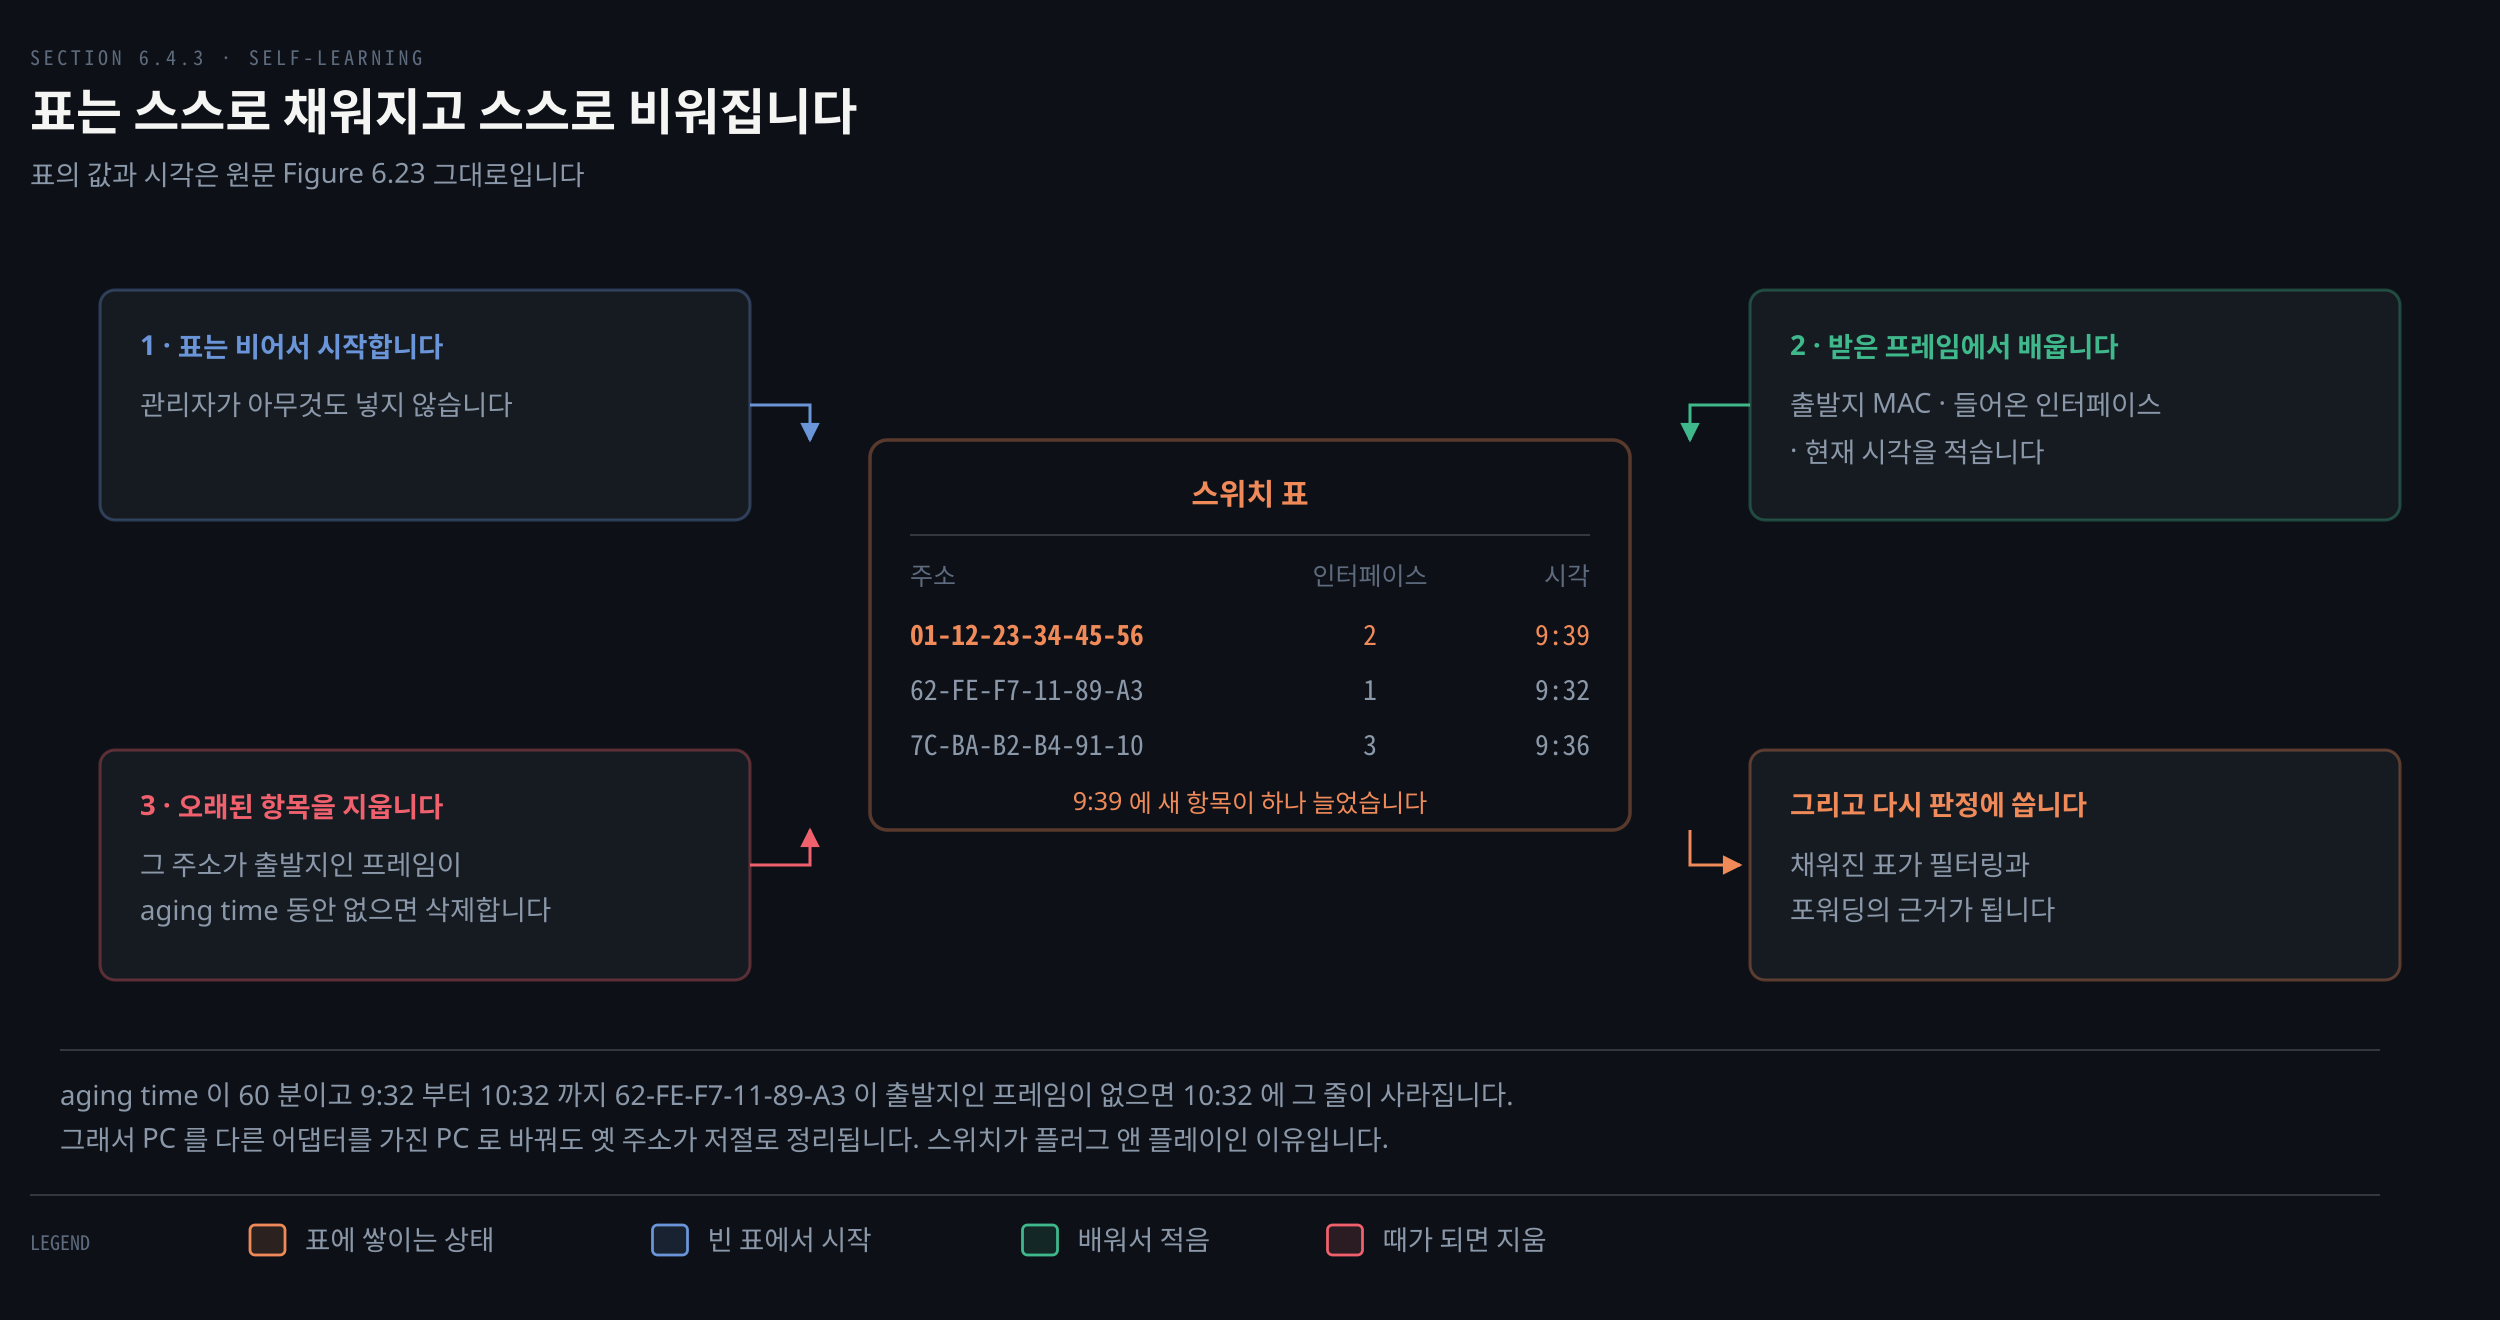
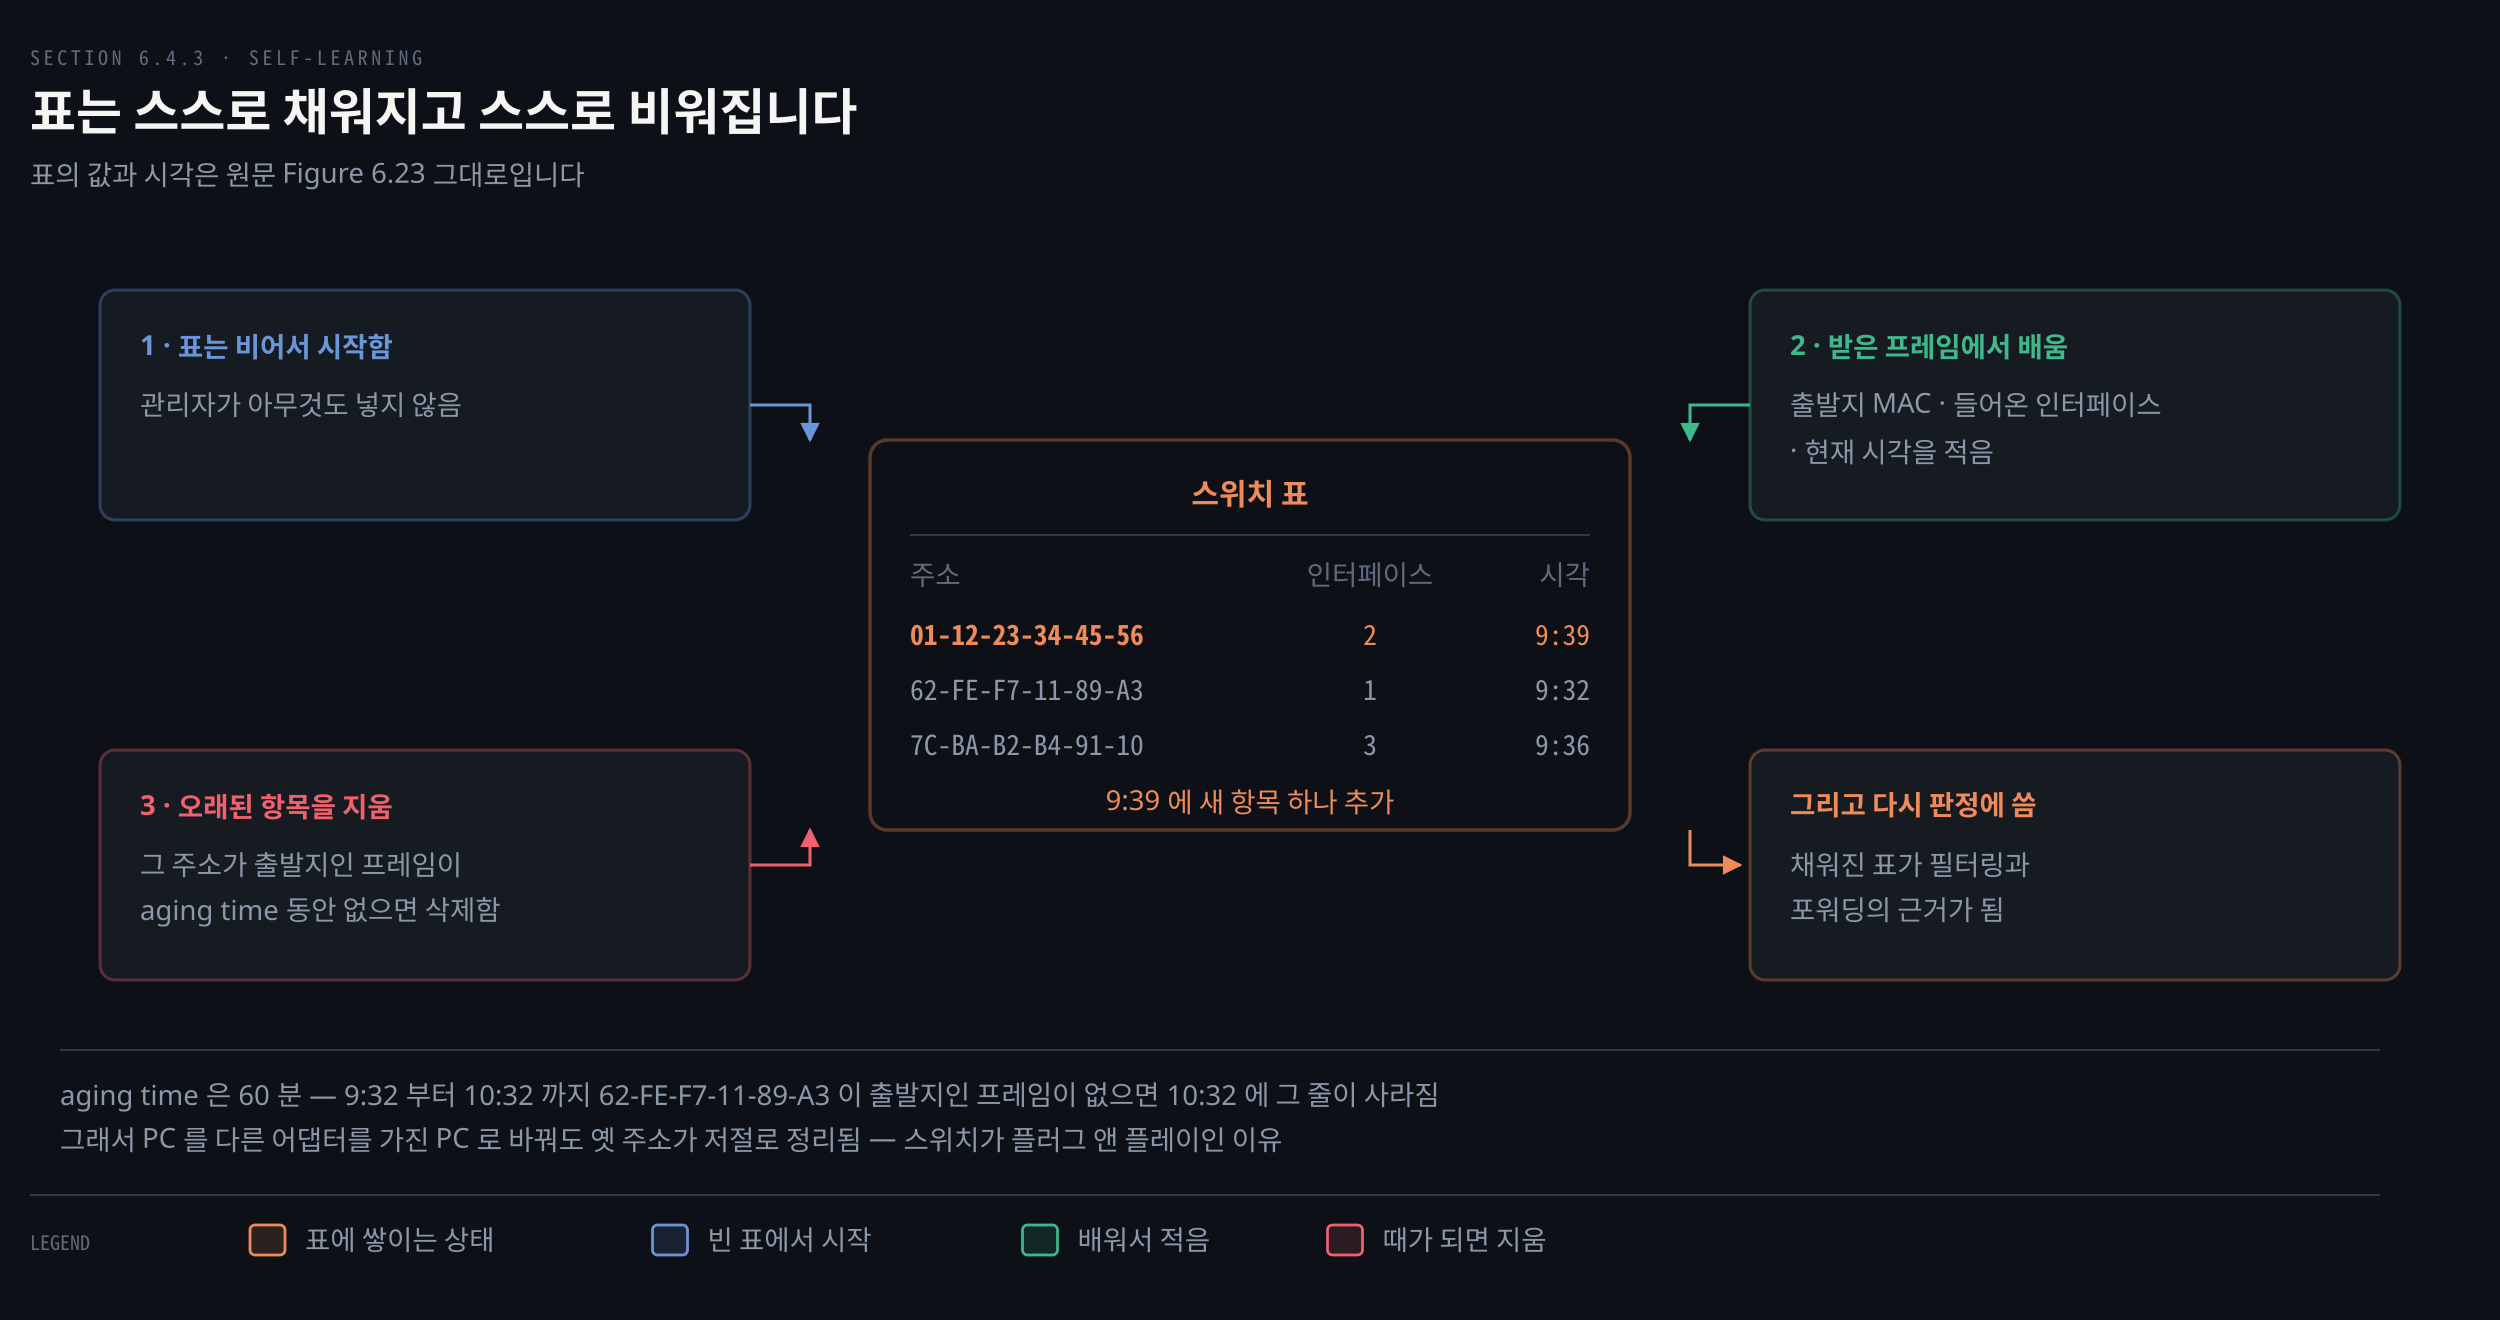
<svg xmlns="http://www.w3.org/2000/svg" viewBox="0 0 1000 528" width="100%" role="img" aria-labelledby="dt dd">
  <defs>
    <marker id="ar" viewBox="0 0 8 8" refX="7" refY="4" markerWidth="6.5" markerHeight="6.5" orient="auto">
      <path d="M0 0 L8 4 L0 8 z" fill="#8B98A9" />
    </marker>
    <marker id="ok" viewBox="0 0 8 8" refX="7" refY="4" markerWidth="6.5" markerHeight="6.5" orient="auto">
      <path d="M0 0 L8 4 L0 8 z" fill="#3FB98C" />
    </marker>
    <marker id="warn" viewBox="0 0 8 8" refX="7" refY="4" markerWidth="6.5" markerHeight="6.5" orient="auto">
      <path d="M0 0 L8 4 L0 8 z" fill="#E3B341" />
    </marker>
    <marker id="bad" viewBox="0 0 8 8" refX="7" refY="4" markerWidth="6.5" markerHeight="6.5" orient="auto">
      <path d="M0 0 L8 4 L0 8 z" fill="#F0616D" />
    </marker>
    <marker id="info" viewBox="0 0 8 8" refX="7" refY="4" markerWidth="6.5" markerHeight="6.5" orient="auto">
      <path d="M0 0 L8 4 L0 8 z" fill="#6A95D8" />
    </marker>
    <marker id="acc" viewBox="0 0 8 8" refX="7" refY="4" markerWidth="6.5" markerHeight="6.5" orient="auto">
      <path d="M0 0 L8 4 L0 8 z" fill="#F08A59" />
    </marker>
    <marker id="soft" viewBox="0 0 8 8" refX="7" refY="4" markerWidth="6.5" markerHeight="6.5" orient="auto">
      <path d="M0 0 L8 4 L0 8 z" fill="#5E6B7E" />
    </marker>
  </defs>
  <rect width="1000" height="528" fill="#0D1117" />
  <text x="12" y="26" font-family="'Geist Mono','Noto Sans Mono CJK KR',monospace" font-size="8" letter-spacing="0.18em" fill="#5E6B7E">SECTION 6.4.3 · SELF-LEARNING</text>
  <text x="12" y="52" font-family="'Geist','Apple SD Gothic Neo','Noto Sans KR','Malgun Gothic',sans-serif" font-size="20" font-weight="600" fill="#F5F5F3">표는 스스로 채워지고 스스로 비워집니다</text>
  <text x="12" y="74" font-family="'Geist','Apple SD Gothic Neo','Noto Sans KR','Malgun Gothic',sans-serif" font-size="11" fill="#8B98A9">표의 값과 시각은 원문 Figure 6.23 그대로입니다</text>
  <rect x="40" y="116" width="260" height="92" rx="6" fill="#161B22" stroke="#6A95D855" stroke-width="1.2" />
-   <text x="56" y="142" text-anchor="start" font-family="'Geist','Apple SD Gothic Neo','Noto Sans KR','Malgun Gothic',sans-serif" font-size="11" font-weight="600" fill="#6A95D8">1 · 표는 비어서 시작합니다</text>
-   <text x="56" y="166" text-anchor="start" font-family="'Geist','Apple SD Gothic Neo','Noto Sans KR','Malgun Gothic',sans-serif" font-size="11" font-weight="400" fill="#8B98A9">관리자가 아무것도 넣지 않습니다</text>
+   <text x="56" y="142" text-anchor="start" font-family="'Geist','Apple SD Gothic Neo','Noto Sans KR','Malgun Gothic',sans-serif" font-size="11" font-weight="600" fill="#6A95D8">1 · 표는 비어서 시작함</text>
+   <text x="56" y="166" text-anchor="start" font-family="'Geist','Apple SD Gothic Neo','Noto Sans KR','Malgun Gothic',sans-serif" font-size="11" font-weight="400" fill="#8B98A9">관리자가 아무것도 넣지 않음</text>
  <rect x="40" y="300" width="260" height="92" rx="6" fill="#161B22" stroke="#F0616D55" stroke-width="1.2" />
-   <text x="56" y="326" text-anchor="start" font-family="'Geist','Apple SD Gothic Neo','Noto Sans KR','Malgun Gothic',sans-serif" font-size="11" font-weight="600" fill="#F0616D">3 · 오래된 항목을 지웁니다</text>
+   <text x="56" y="326" text-anchor="start" font-family="'Geist','Apple SD Gothic Neo','Noto Sans KR','Malgun Gothic',sans-serif" font-size="11" font-weight="600" fill="#F0616D">3 · 오래된 항목을 지움</text>
  <text x="56" y="350" text-anchor="start" font-family="'Geist','Apple SD Gothic Neo','Noto Sans KR','Malgun Gothic',sans-serif" font-size="11" font-weight="400" fill="#8B98A9">그 주소가 출발지인 프레임이</text>
-   <text x="56" y="368" text-anchor="start" font-family="'Geist','Apple SD Gothic Neo','Noto Sans KR','Malgun Gothic',sans-serif" font-size="11" font-weight="400" fill="#8B98A9">aging time 동안 없으면 삭제합니다</text>
+   <text x="56" y="368" text-anchor="start" font-family="'Geist','Apple SD Gothic Neo','Noto Sans KR','Malgun Gothic',sans-serif" font-size="11" font-weight="400" fill="#8B98A9">aging time 동안 없으면 삭제함</text>
  <rect x="700" y="116" width="260" height="92" rx="6" fill="#161B22" stroke="#3FB98C55" stroke-width="1.2" />
-   <text x="716" y="142" text-anchor="start" font-family="'Geist','Apple SD Gothic Neo','Noto Sans KR','Malgun Gothic',sans-serif" font-size="11" font-weight="600" fill="#3FB98C">2 · 받은 프레임에서 배웁니다</text>
+   <text x="716" y="142" text-anchor="start" font-family="'Geist','Apple SD Gothic Neo','Noto Sans KR','Malgun Gothic',sans-serif" font-size="11" font-weight="600" fill="#3FB98C">2 · 받은 프레임에서 배움</text>
  <text x="716" y="166" text-anchor="start" font-family="'Geist','Apple SD Gothic Neo','Noto Sans KR','Malgun Gothic',sans-serif" font-size="11" font-weight="400" fill="#8B98A9">출발지 MAC · 들어온 인터페이스</text>
-   <text x="716" y="184" text-anchor="start" font-family="'Geist','Apple SD Gothic Neo','Noto Sans KR','Malgun Gothic',sans-serif" font-size="11" font-weight="400" fill="#8B98A9">· 현재 시각을 적습니다</text>
+   <text x="716" y="184" text-anchor="start" font-family="'Geist','Apple SD Gothic Neo','Noto Sans KR','Malgun Gothic',sans-serif" font-size="11" font-weight="400" fill="#8B98A9">· 현재 시각을 적음</text>
  <rect x="700" y="300" width="260" height="92" rx="6" fill="#161B22" stroke="#F08A5955" stroke-width="1.2" />
-   <text x="716" y="326" text-anchor="start" font-family="'Geist','Apple SD Gothic Neo','Noto Sans KR','Malgun Gothic',sans-serif" font-size="11" font-weight="600" fill="#F08A59">그리고 다시 판정에 씁니다</text>
+   <text x="716" y="326" text-anchor="start" font-family="'Geist','Apple SD Gothic Neo','Noto Sans KR','Malgun Gothic',sans-serif" font-size="11" font-weight="600" fill="#F08A59">그리고 다시 판정에 씀</text>
  <text x="716" y="350" text-anchor="start" font-family="'Geist','Apple SD Gothic Neo','Noto Sans KR','Malgun Gothic',sans-serif" font-size="11" font-weight="400" fill="#8B98A9">채워진 표가 필터링과</text>
-   <text x="716" y="368" text-anchor="start" font-family="'Geist','Apple SD Gothic Neo','Noto Sans KR','Malgun Gothic',sans-serif" font-size="11" font-weight="400" fill="#8B98A9">포워딩의 근거가 됩니다</text>
+   <text x="716" y="368" text-anchor="start" font-family="'Geist','Apple SD Gothic Neo','Noto Sans KR','Malgun Gothic',sans-serif" font-size="11" font-weight="400" fill="#8B98A9">포워딩의 근거가 됨</text>
  <rect x="348" y="176" width="304" height="156" rx="7" fill="#0D1117" stroke="#F08A5955" stroke-width="1.4" />
  <text x="500.0" y="202" text-anchor="middle" font-family="'Geist','Apple SD Gothic Neo','Noto Sans KR','Malgun Gothic',sans-serif" font-size="12" font-weight="600" fill="#F08A59">스위치 표</text>
  <line x1="364" y1="214" x2="636" y2="214" stroke="rgba(191,192,192,0.22)" stroke-width="0.8" />
-   <text x="364" y="234" text-anchor="start" font-family="'Geist','Apple SD Gothic Neo','Noto Sans KR','Malgun Gothic',sans-serif" font-size="10" font-weight="400" fill="#5E6B7E">주소</text>
-   <text x="548" y="234" text-anchor="middle" font-family="'Geist','Apple SD Gothic Neo','Noto Sans KR','Malgun Gothic',sans-serif" font-size="10" font-weight="400" fill="#5E6B7E">인터페이스</text>
-   <text x="636" y="234" text-anchor="end" font-family="'Geist','Apple SD Gothic Neo','Noto Sans KR','Malgun Gothic',sans-serif" font-size="10" font-weight="400" fill="#5E6B7E">시각</text>
+   <text x="364" y="234" text-anchor="start" font-family="'Geist','Apple SD Gothic Neo','Noto Sans KR','Malgun Gothic',sans-serif" font-size="11" font-weight="400" fill="#5E6B7E">주소</text>
+   <text x="548" y="234" text-anchor="middle" font-family="'Geist','Apple SD Gothic Neo','Noto Sans KR','Malgun Gothic',sans-serif" font-size="11" font-weight="400" fill="#5E6B7E">인터페이스</text>
+   <text x="636" y="234" text-anchor="end" font-family="'Geist','Apple SD Gothic Neo','Noto Sans KR','Malgun Gothic',sans-serif" font-size="11" font-weight="400" fill="#5E6B7E">시각</text>
  <text x="364" y="258" text-anchor="start" font-family="'Geist Mono','Noto Sans Mono CJK KR',monospace" font-size="11" font-weight="600" fill="#F08A59">01-12-23-34-45-56</text>
  <text x="548" y="258" text-anchor="middle" font-family="'Geist Mono','Noto Sans Mono CJK KR',monospace" font-size="11" font-weight="400" fill="#F08A59">2</text>
  <text x="636" y="258" text-anchor="end" font-family="'Geist Mono','Noto Sans Mono CJK KR',monospace" font-size="11" font-weight="400" fill="#F08A59">9:39</text>
  <text x="364" y="280" text-anchor="start" font-family="'Geist Mono','Noto Sans Mono CJK KR',monospace" font-size="11" font-weight="400" fill="#8B98A9">62-FE-F7-11-89-A3</text>
  <text x="548" y="280" text-anchor="middle" font-family="'Geist Mono','Noto Sans Mono CJK KR',monospace" font-size="11" font-weight="400" fill="#8B98A9">1</text>
  <text x="636" y="280" text-anchor="end" font-family="'Geist Mono','Noto Sans Mono CJK KR',monospace" font-size="11" font-weight="400" fill="#8B98A9">9:32</text>
  <text x="364" y="302" text-anchor="start" font-family="'Geist Mono','Noto Sans Mono CJK KR',monospace" font-size="11" font-weight="400" fill="#8B98A9">7C-BA-B2-B4-91-10</text>
  <text x="548" y="302" text-anchor="middle" font-family="'Geist Mono','Noto Sans Mono CJK KR',monospace" font-size="11" font-weight="400" fill="#8B98A9">3</text>
  <text x="636" y="302" text-anchor="end" font-family="'Geist Mono','Noto Sans Mono CJK KR',monospace" font-size="11" font-weight="400" fill="#8B98A9">9:36</text>
-   <text x="500.0" y="324" text-anchor="middle" font-family="'Geist','Apple SD Gothic Neo','Noto Sans KR','Malgun Gothic',sans-serif" font-size="10" font-weight="400" fill="#F08A59">9:39 에 새 항목이 하나 늘었습니다</text>
+   <text x="500.0" y="324" text-anchor="middle" font-family="'Geist','Apple SD Gothic Neo','Noto Sans KR','Malgun Gothic',sans-serif" font-size="11" font-weight="400" fill="#F08A59">9:39 에 새 항목 하나 추가</text>
  <path d="M 300 162 L 324 162 L 324 176" fill="none" stroke="#6A95D8" stroke-width="1.2" marker-end="url(#info)" />
  <path d="M 700 162 L 676 162 L 676 176" fill="none" stroke="#3FB98C" stroke-width="1.2" marker-end="url(#ok)" />
  <path d="M 300 346 L 324 346 L 324 332" fill="none" stroke="#F0616D" stroke-width="1.2" marker-end="url(#bad)" />
  <path d="M 676 332 L 676 346 L 696 346" fill="none" stroke="#F08A59" stroke-width="1.2" marker-end="url(#acc)" />
  <line x1="24" y1="420" x2="952" y2="420" stroke="rgba(191,192,192,0.22)" stroke-width="0.8" />
-   <text x="24" y="442" text-anchor="start" font-family="'Geist','Apple SD Gothic Neo','Noto Sans KR','Malgun Gothic',sans-serif" font-size="11" font-weight="400" fill="#8B98A9">aging time 이 60 분이고 9:32 부터 10:32 까지 62-FE-F7-11-89-A3 이 출발지인 프레임이 없으면 10:32 에 그 줄이 사라집니다.</text>
-   <text x="24" y="460" text-anchor="start" font-family="'Geist','Apple SD Gothic Neo','Noto Sans KR','Malgun Gothic',sans-serif" font-size="11" font-weight="400" fill="#8B98A9">그래서 PC 를 다른 어댑터를 가진 PC 로 바꿔도 옛 주소가 저절로 정리됩니다. 스위치가 플러그 앤 플레이인 이유입니다.</text>
+   <text x="24" y="442" text-anchor="start" font-family="'Geist','Apple SD Gothic Neo','Noto Sans KR','Malgun Gothic',sans-serif" font-size="11" font-weight="400" fill="#8B98A9">aging time 은 60 분 — 9:32 부터 10:32 까지 62-FE-F7-11-89-A3 이 출발지인 프레임이 없으면 10:32 에 그 줄이 사라짐</text>
+   <text x="24" y="460" text-anchor="start" font-family="'Geist','Apple SD Gothic Neo','Noto Sans KR','Malgun Gothic',sans-serif" font-size="11" font-weight="400" fill="#8B98A9">그래서 PC 를 다른 어댑터를 가진 PC 로 바꿔도 옛 주소가 저절로 정리됨 — 스위치가 플러그 앤 플레이인 이유</text>
  <line x1="12" y1="478" x2="952" y2="478" stroke="rgba(191,192,192,0.22)" stroke-width="0.8" />
  <text x="12" y="500" text-anchor="start" font-family="'Geist Mono','Noto Sans Mono CJK KR',monospace" font-size="8" font-weight="400" fill="#5E6B7E">LEGEND</text>
  <rect x="100" y="490" width="14" height="12" rx="2" fill="#F08A5922" stroke="#F08A59" stroke-width="1.1" />
  <text x="122" y="500" text-anchor="start" font-family="'Geist','Apple SD Gothic Neo','Noto Sans KR','Malgun Gothic',sans-serif" font-size="11" font-weight="400" fill="#8B98A9">표에 쌓이는 상태</text>
  <rect x="261" y="490" width="14" height="12" rx="2" fill="#6A95D822" stroke="#6A95D8" stroke-width="1.1" />
  <text x="283" y="500" text-anchor="start" font-family="'Geist','Apple SD Gothic Neo','Noto Sans KR','Malgun Gothic',sans-serif" font-size="11" font-weight="400" fill="#8B98A9">빈 표에서 시작</text>
  <rect x="409" y="490" width="14" height="12" rx="2" fill="#3FB98C22" stroke="#3FB98C" stroke-width="1.1" />
  <text x="431" y="500" text-anchor="start" font-family="'Geist','Apple SD Gothic Neo','Noto Sans KR','Malgun Gothic',sans-serif" font-size="11" font-weight="400" fill="#8B98A9">배워서 적음</text>
  <rect x="531" y="490" width="14" height="12" rx="2" fill="#F0616D22" stroke="#F0616D" stroke-width="1.1" />
  <text x="553" y="500" text-anchor="start" font-family="'Geist','Apple SD Gothic Neo','Noto Sans KR','Malgun Gothic',sans-serif" font-size="11" font-weight="400" fill="#8B98A9">때가 되면 지움</text>
</svg>
